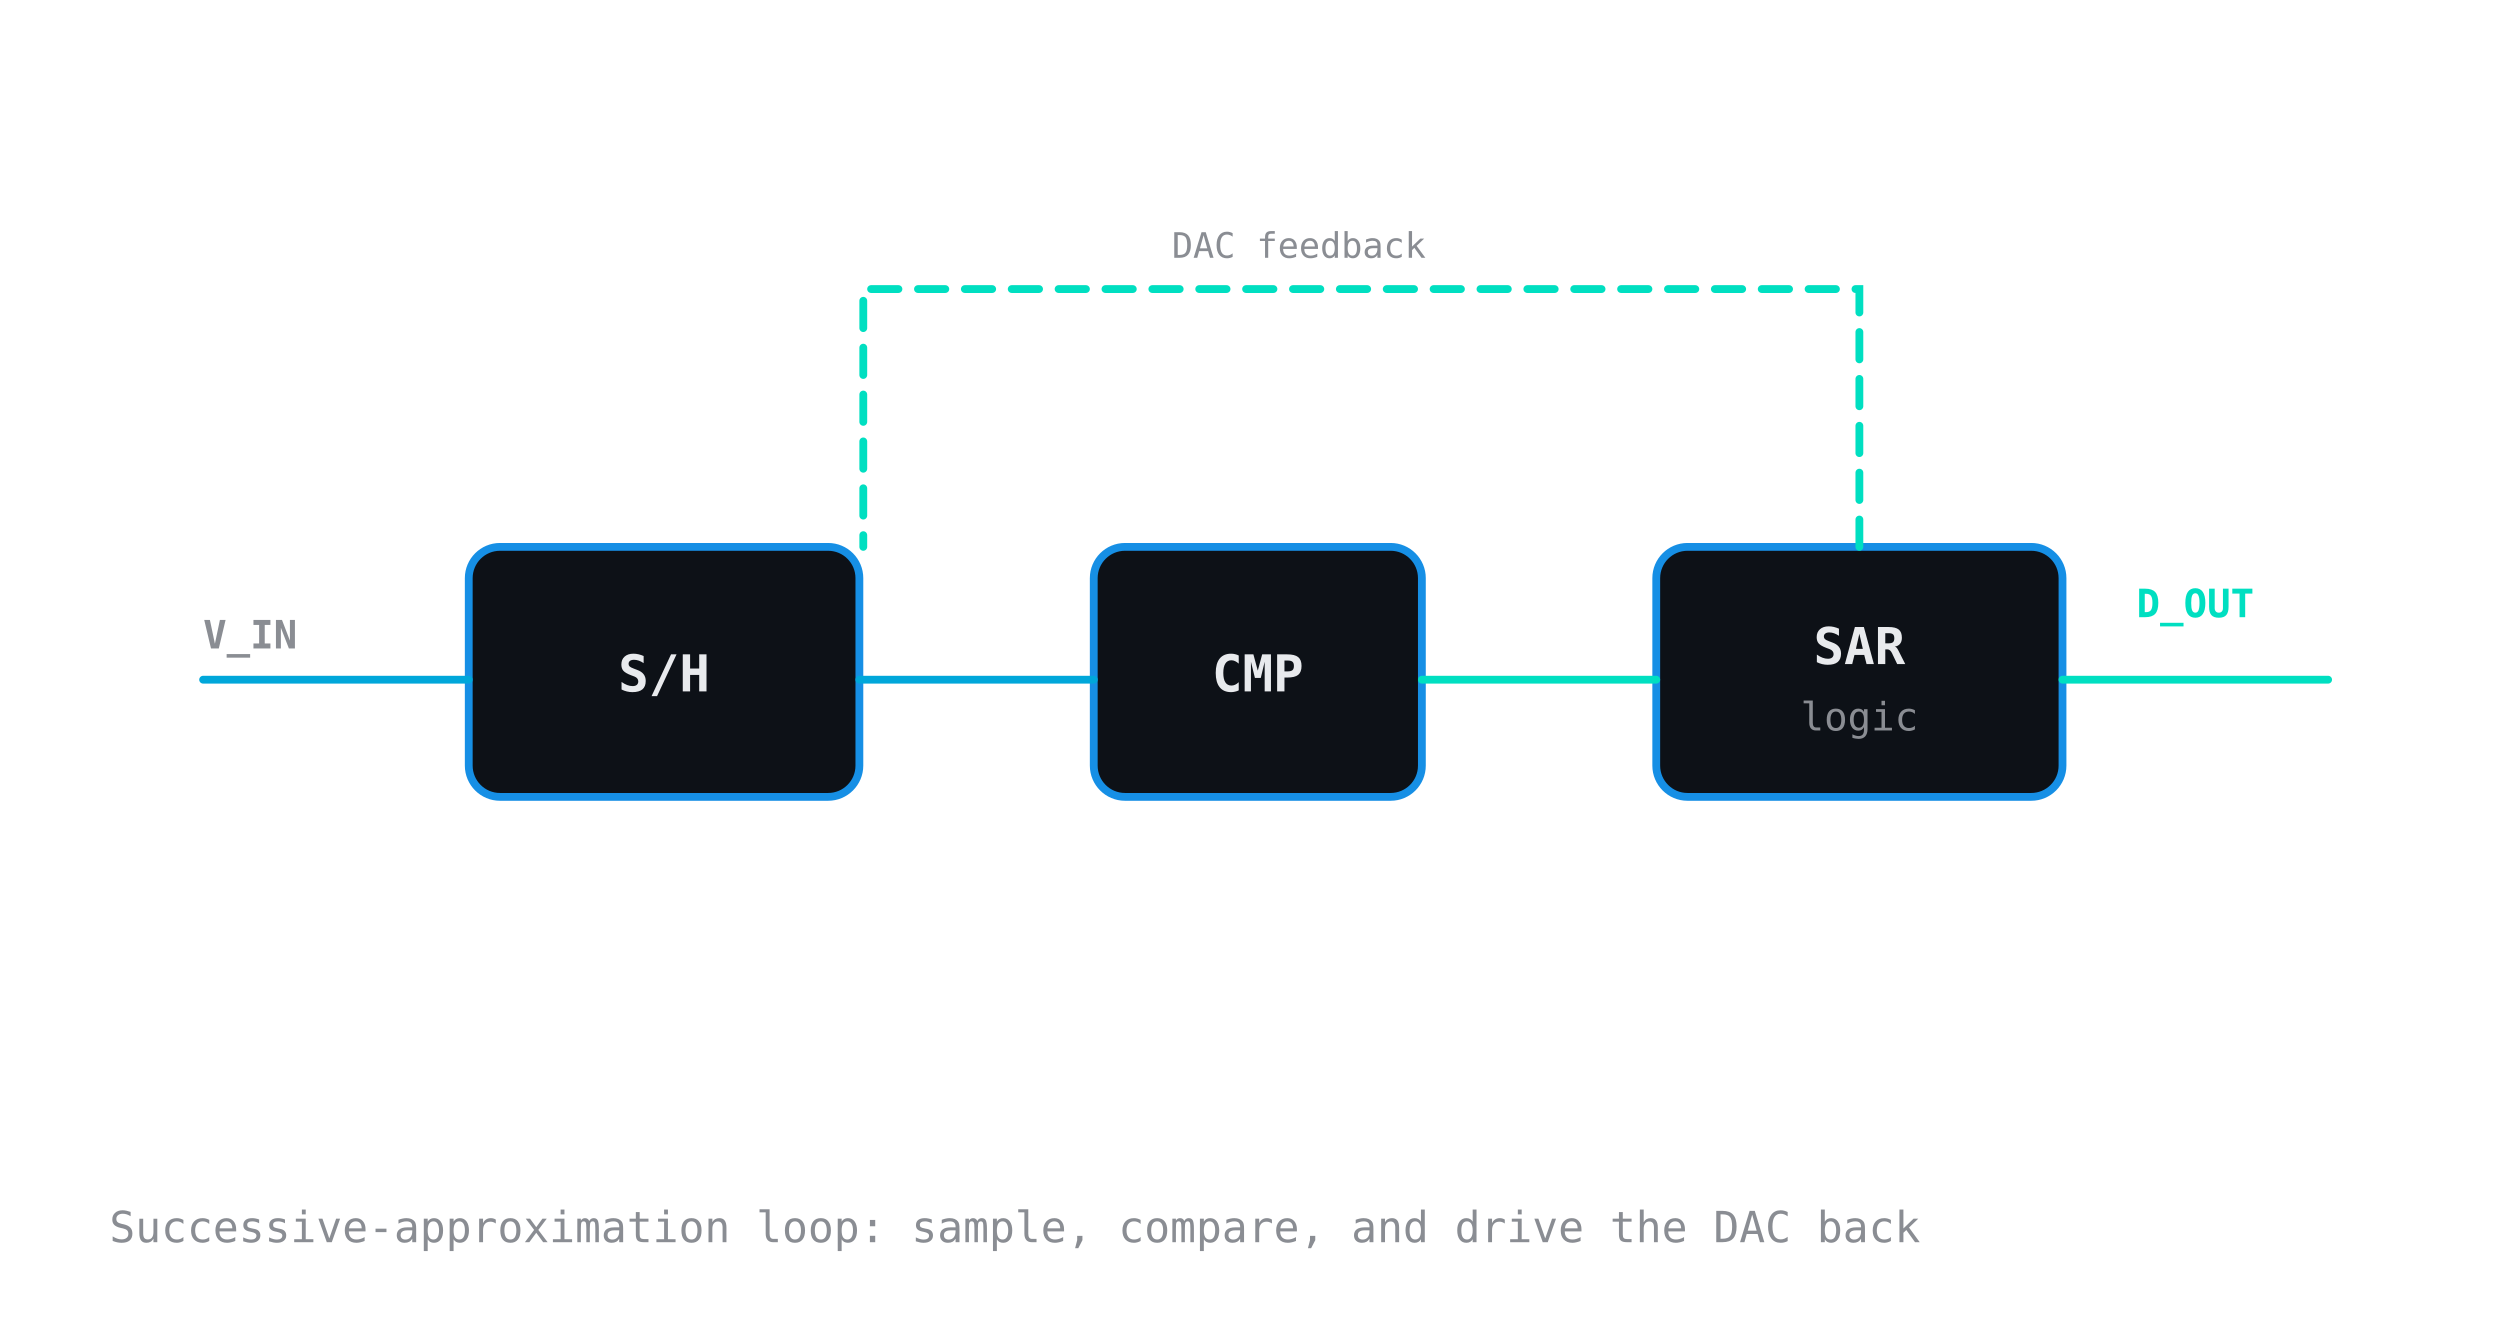
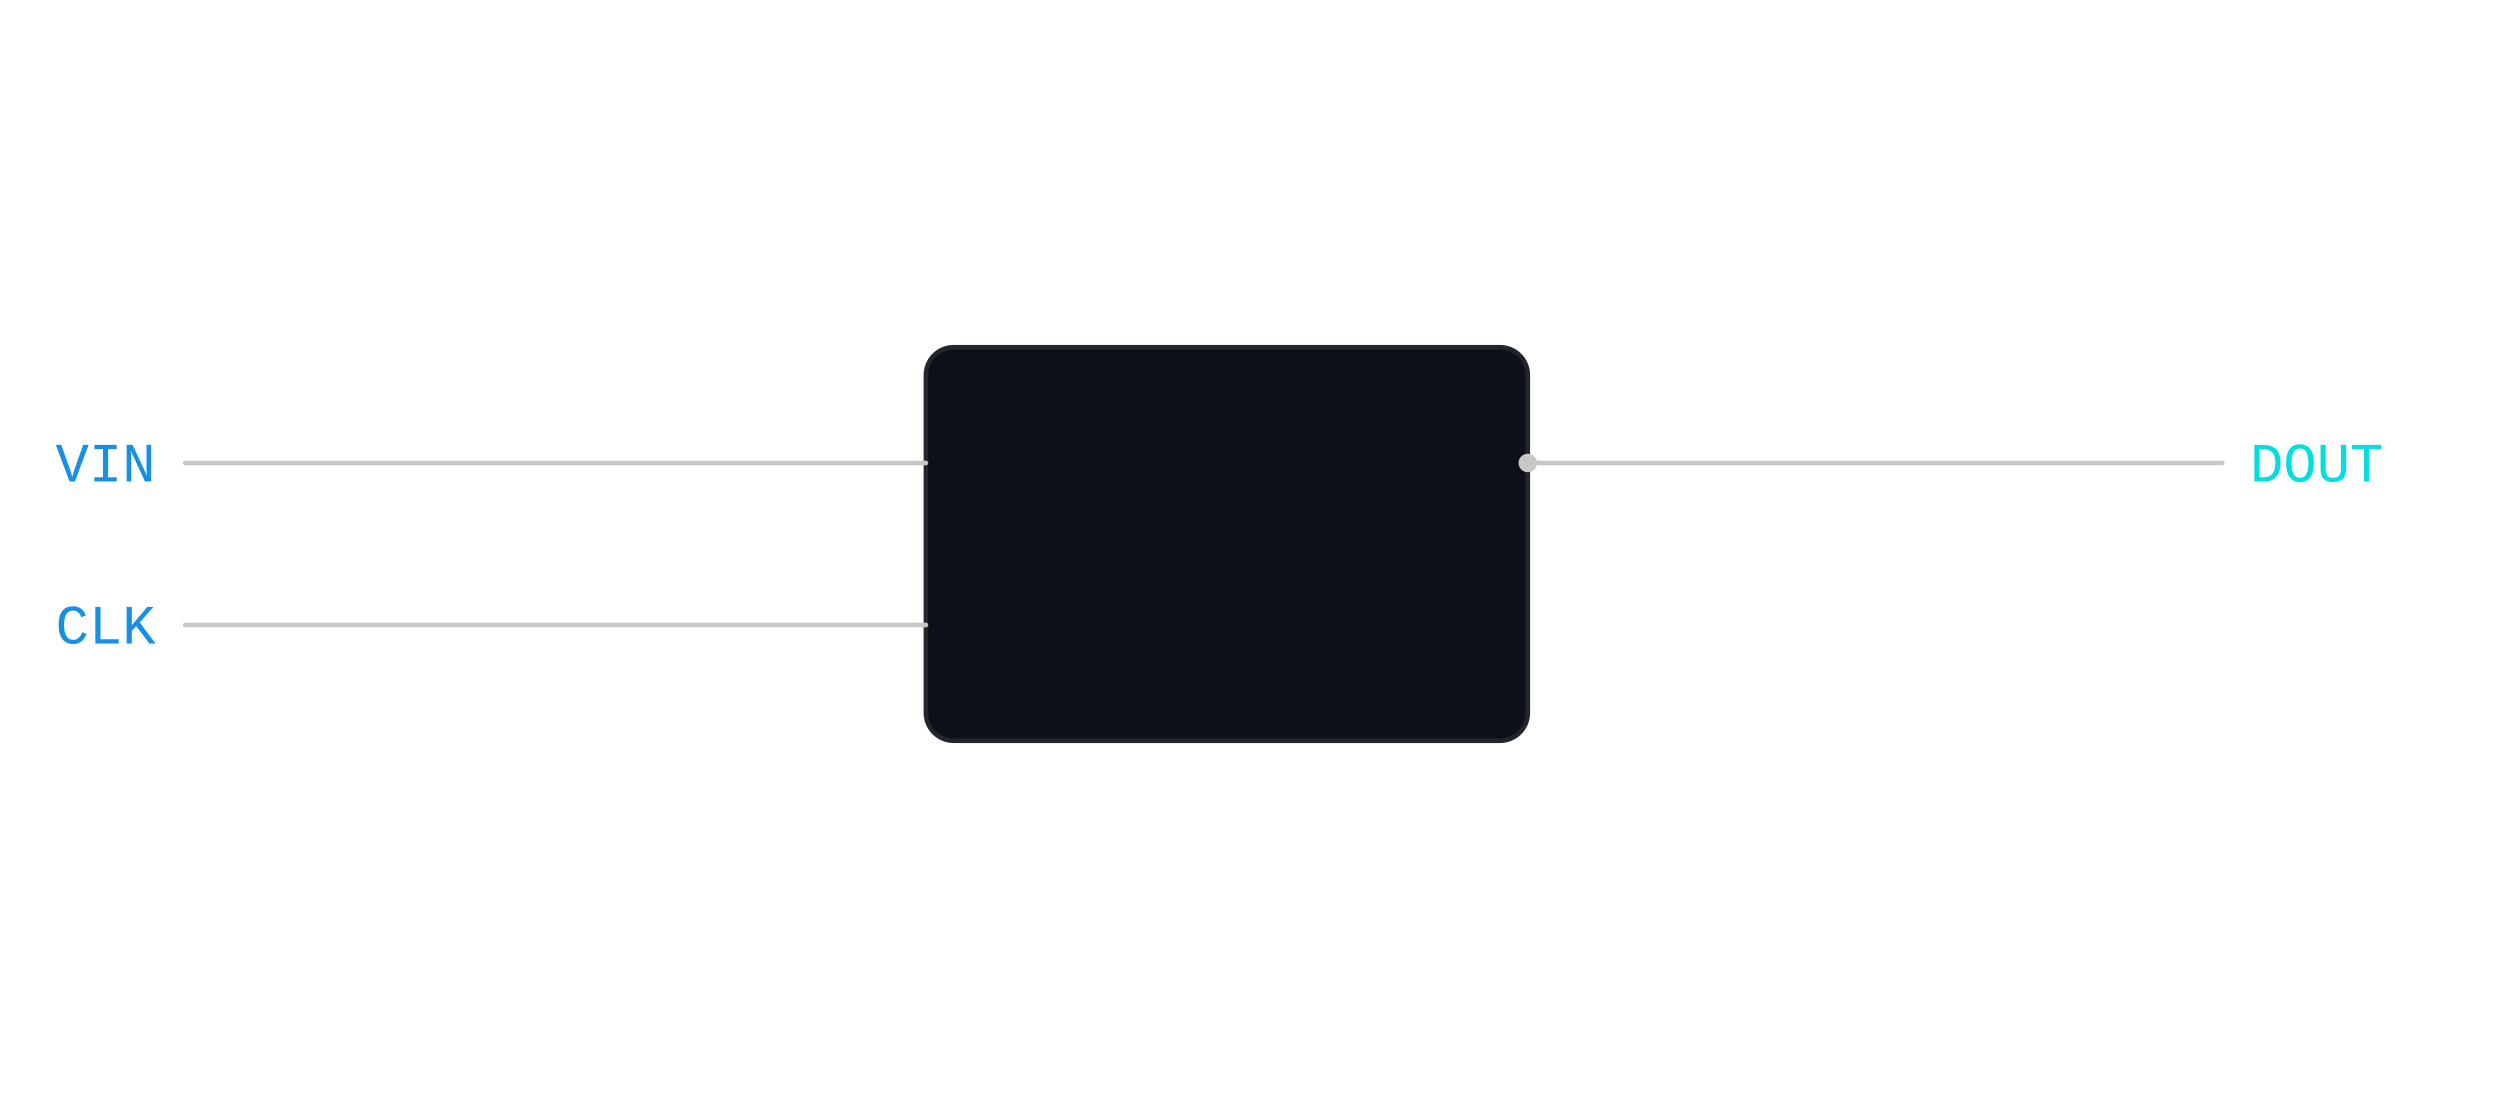
- <svg xmlns="http://www.w3.org/2000/svg" viewBox="0 0 640 340" width="100%" height="100%" role="img" aria-label="Pipeline ADC circuit diagram">
-   <g>
-     <rect x="120" y="140" width="100" height="64" rx="8" fill="#0d1117" stroke="#168fe5" stroke-width="2" />
-     <text x="170" y="177" fill="#e8eaed" font-family="Consolas, Consolas, monospace" font-size="13" font-weight="600" text-anchor="middle">S/H</text>
-     <rect x="280" y="140" width="84" height="64" rx="8" fill="#0d1117" stroke="#168fe5" stroke-width="2" />
-     <text x="322" y="177" fill="#e8eaed" font-family="Consolas, Consolas, monospace" font-size="13" font-weight="600" text-anchor="middle">CMP</text>
-     <rect x="424" y="140" width="104" height="64" rx="8" fill="#0d1117" stroke="#168fe5" stroke-width="2" />
-     <text x="476" y="170" fill="#e8eaed" font-family="Consolas, Consolas, monospace" font-size="13" font-weight="600" text-anchor="middle">SAR</text>
-     <text x="476" y="187" fill="#8a8d93" font-family="Consolas, Consolas, monospace" font-size="10" font-weight="400" text-anchor="middle">logic</text>
-     <text x="52" y="166" fill="#8a8d93" font-family="Consolas, Consolas, monospace" font-size="10" font-weight="600" text-anchor="start">V_IN</text>
-     <path d="M52,174 L120,174" fill="none" stroke="#00a7da" stroke-width="2" stroke-linecap="round" />
-     <path d="M220,174 L280,174" fill="none" stroke="#00a7da" stroke-width="2" stroke-linecap="round" />
-     <path d="M364,174 L424,174" fill="none" stroke="#00dfc1" stroke-width="2" stroke-linecap="round" />
-     <path d="M476,140 L476,74 L221,74 L221,140" fill="none" stroke="#00dfc1" stroke-width="2" stroke-linecap="round" stroke-dasharray="7 5" />
-     <text x="300" y="66" fill="#8a8d93" font-family="Consolas, Consolas, monospace" font-size="9" font-weight="400" text-anchor="start">DAC feedback</text>
-     <path d="M528,174 L596,174" fill="none" stroke="#00dfc1" stroke-width="2" stroke-linecap="round" />
-     <text x="562" y="158" fill="#00dfc1" font-family="Consolas, Consolas, monospace" font-size="10" font-weight="600" text-anchor="middle">D_OUT</text>
-     <text x="28" y="318" fill="#8a8d93" font-family="Consolas, Consolas, monospace" font-size="11" font-weight="400" text-anchor="start">Successive-approximation loop: sample, compare, and drive the DAC back</text>
-   </g>
+ <svg xmlns="http://www.w3.org/2000/svg" viewBox="0 0 1080 480" role="img" aria-label="Pipeline ADC circuit diagram">
+   <rect x="400" y="150" width="260" height="170" rx="12" fill="#0d1117" stroke="#21262d" stroke-width="2" />
+   <path d="M80,200 L400,200" fill="none" stroke="#c5c7c9" stroke-width="2" stroke-linecap="round" stroke-linejoin="round" />
+   <path d="M660,200 L960,200" fill="none" stroke="#c5c7c9" stroke-width="2" stroke-linecap="round" stroke-linejoin="round" />
+   <path d="M80,270 L400,270" fill="none" stroke="#c5c7c9" stroke-width="2" stroke-linecap="round" stroke-linejoin="round" />
+   <text x="24" y="208" fill="#168fe5" font-family="Consolas, 'Courier New', monospace" font-size="24" font-weight="400" text-anchor="start">VIN</text>
+   <text x="24" y="278" fill="#168fe5" font-family="Consolas, 'Courier New', monospace" font-size="24" font-weight="400" text-anchor="start">CLK</text>
+   <text x="972" y="208" fill="#00dfdf" font-family="Consolas, 'Courier New', monospace" font-size="24" font-weight="400" text-anchor="start">DOUT</text>
+   <circle cx="660" cy="200" r="4" fill="#c5c7c9" />
</svg>
